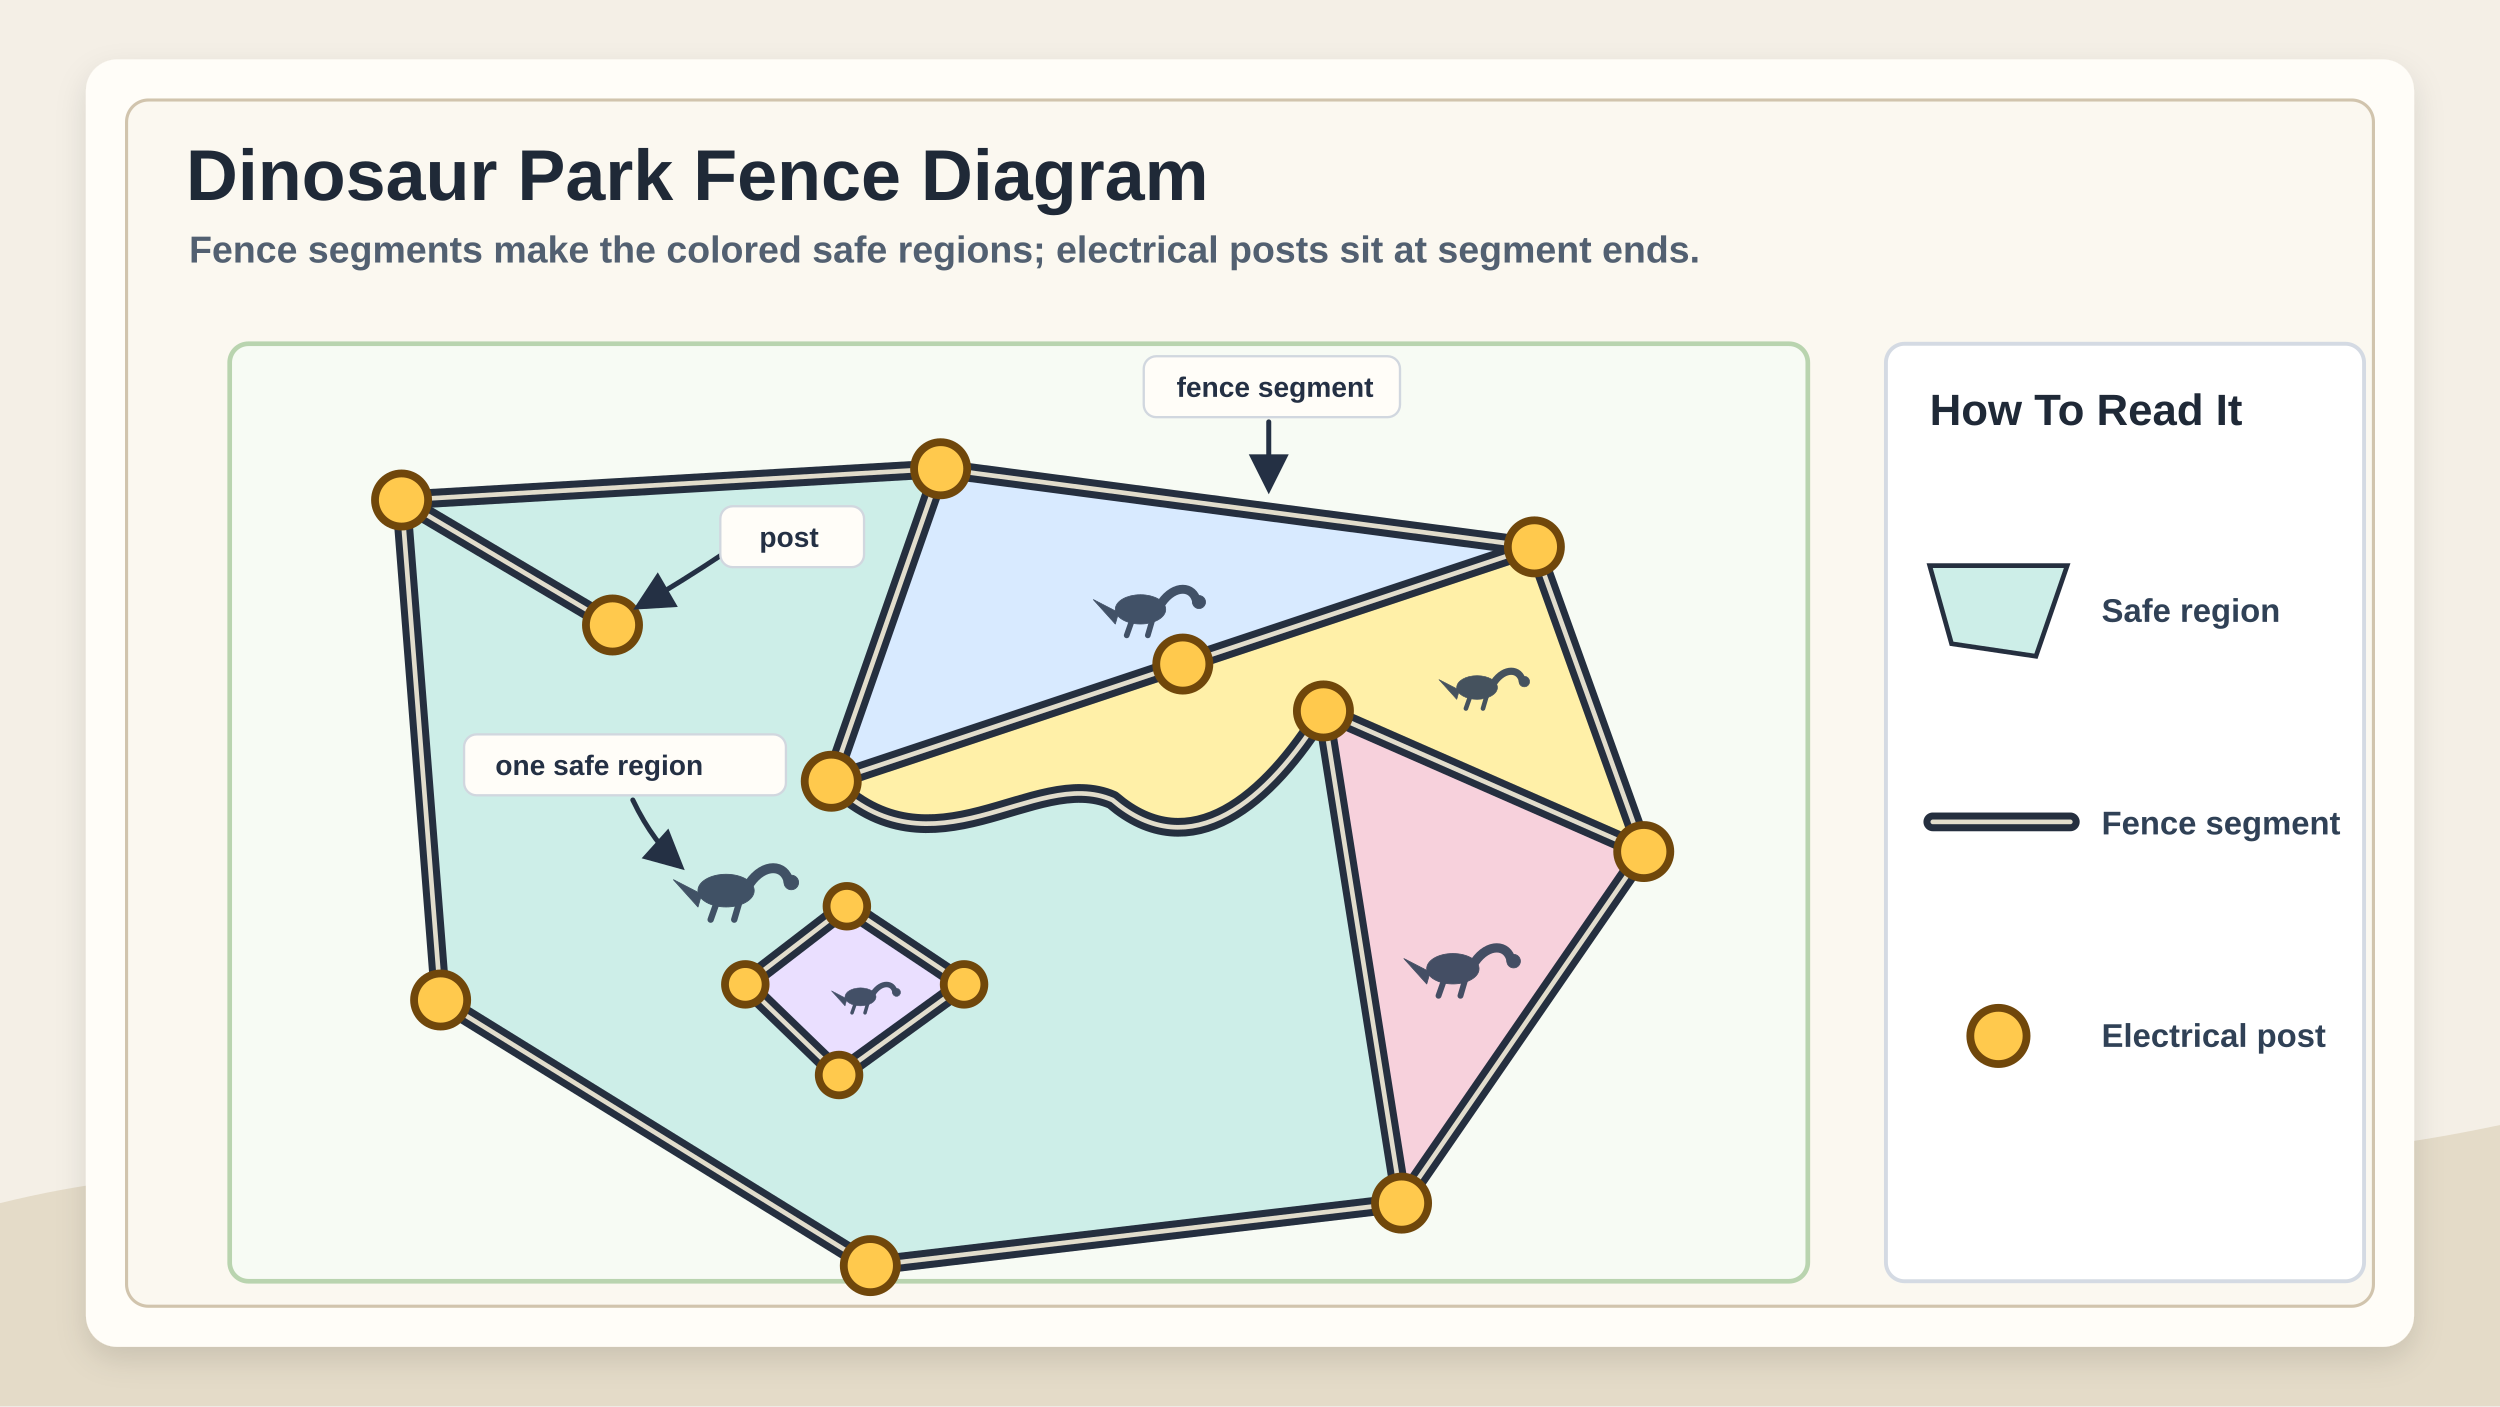
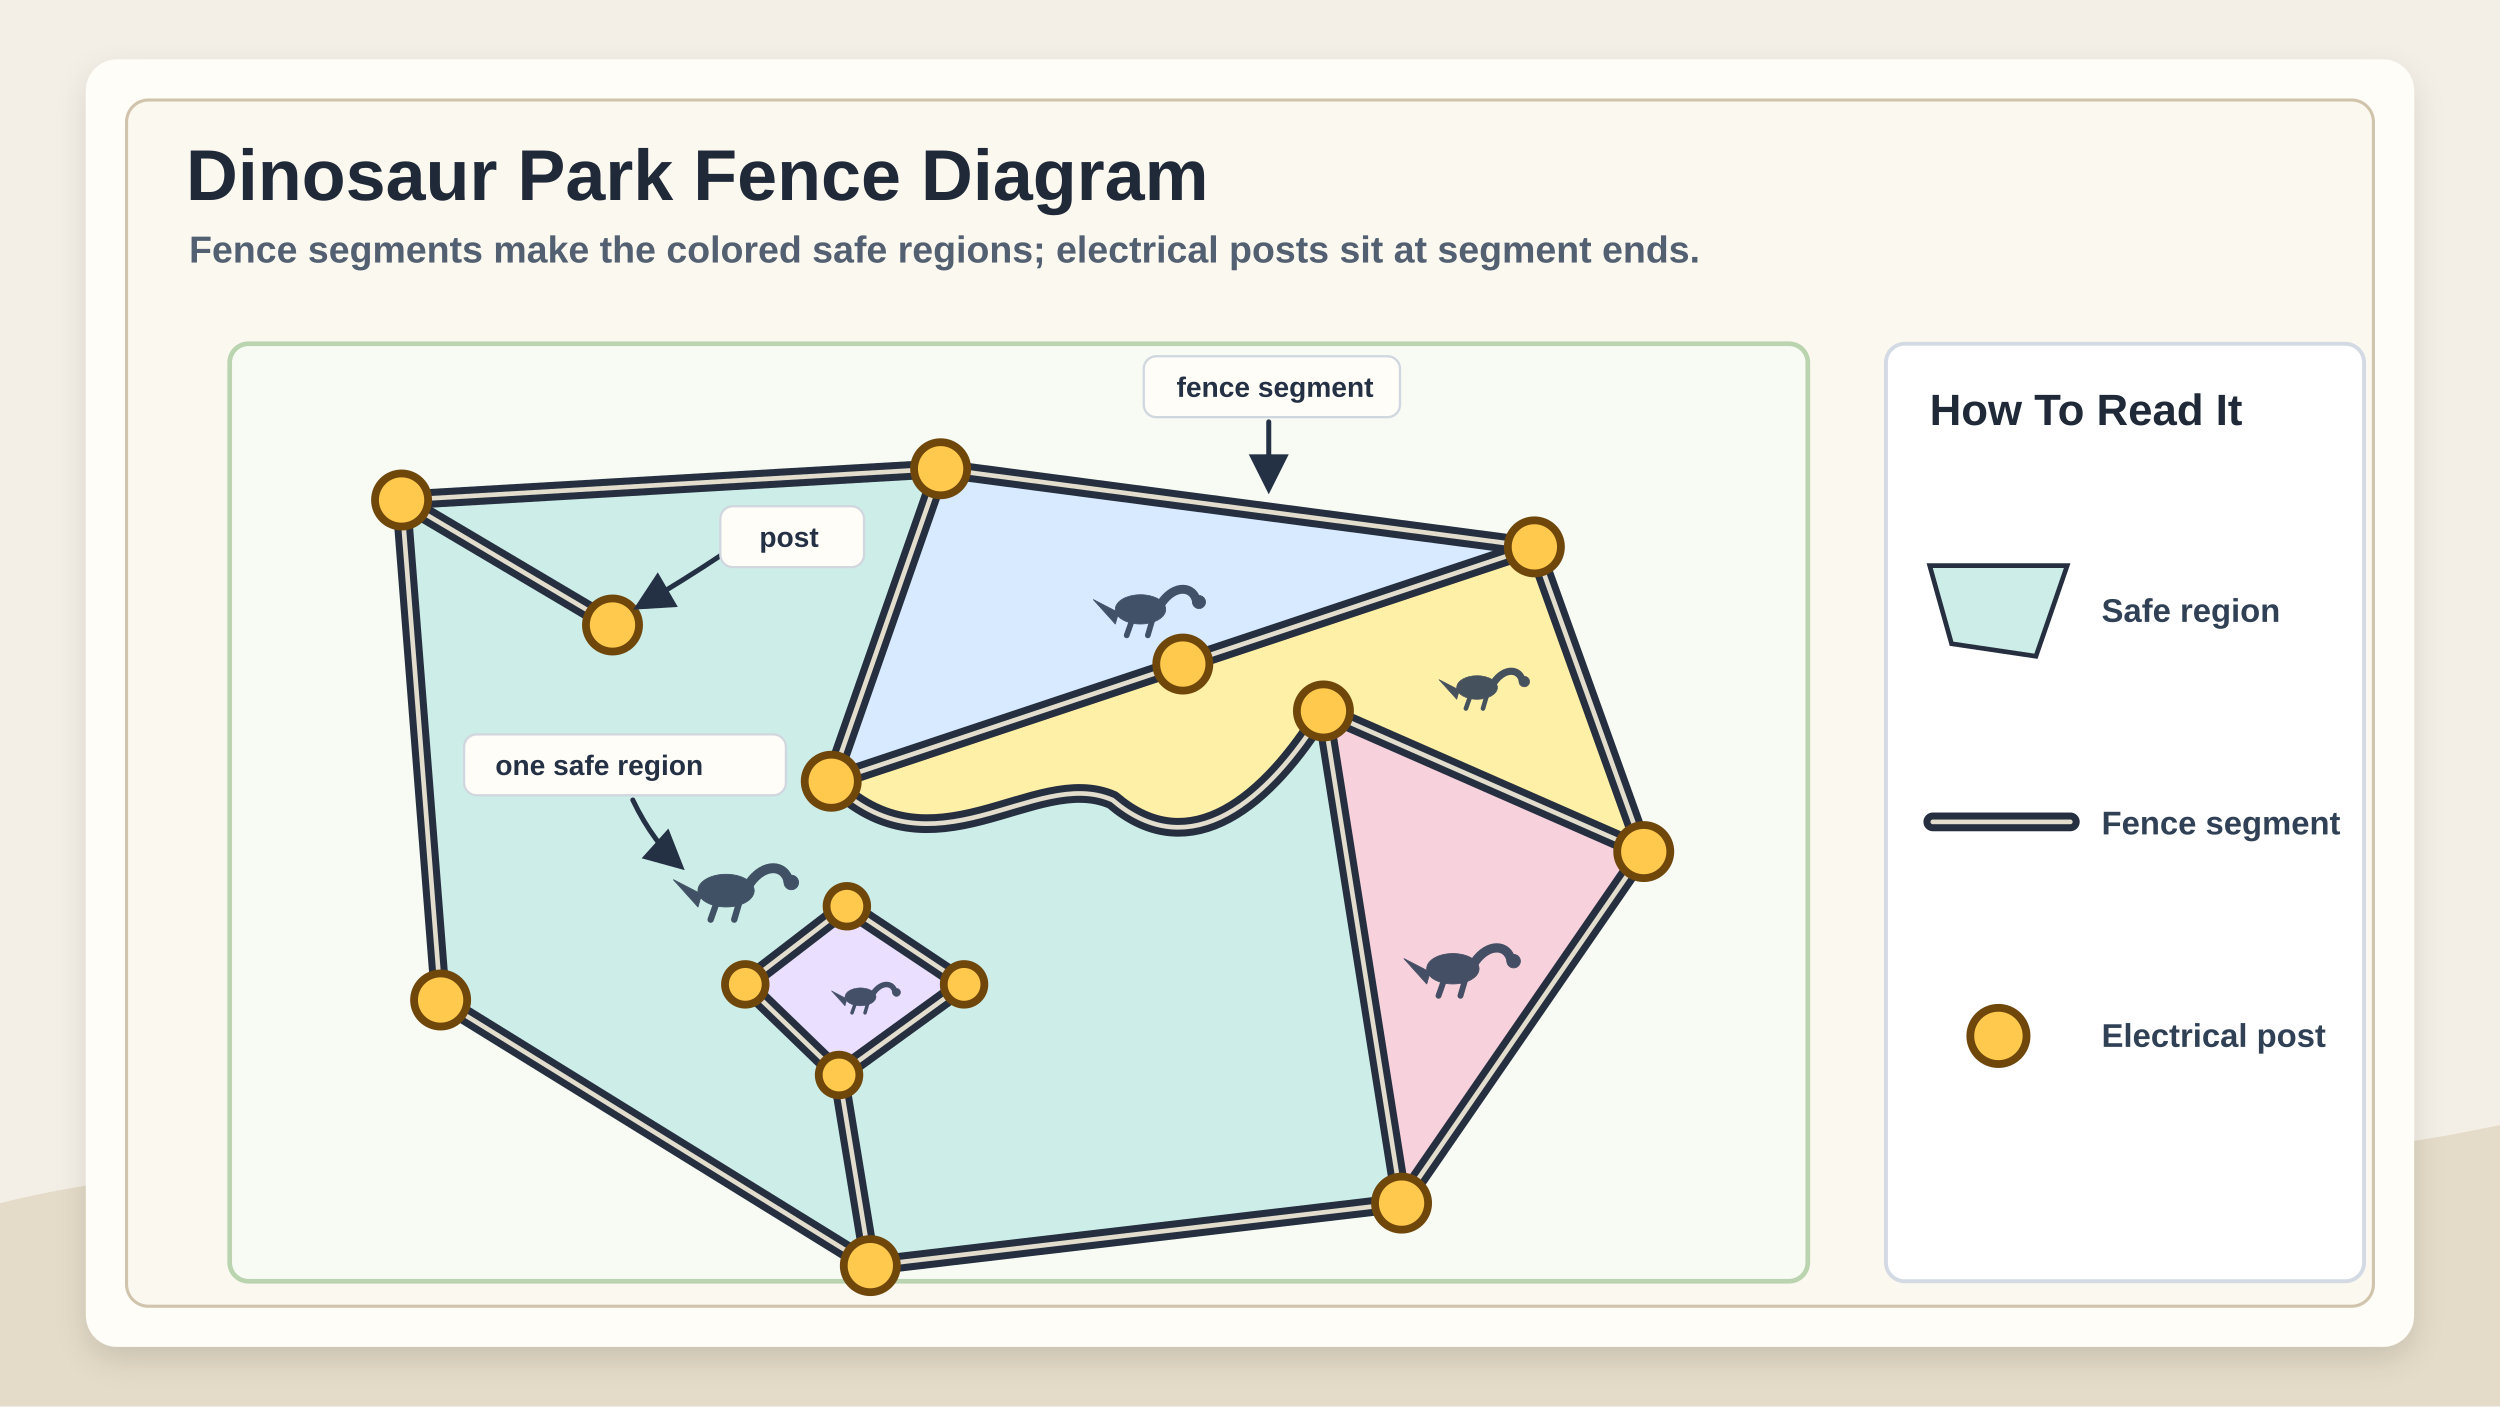
<svg xmlns="http://www.w3.org/2000/svg" width="1600" height="900" viewBox="0 0 1600 900" role="img" aria-labelledby="title desc">
  <defs>
    <style>
      .title { font: 800 46px Arial, sans-serif; fill: #1f2937; }
      .subtitle { font: 600 24px Arial, sans-serif; fill: #526071; }
      .panel-title { font: 800 28px Arial, sans-serif; fill: #1f2937; }
      .body { font: 700 21px Arial, sans-serif; fill: #304156; }
      .small { font: 600 17px Arial, sans-serif; fill: #5b6677; }
      .tag { font: 800 18px Arial, sans-serif; fill: #243044; }
      .fence { fill: none; stroke: #252f3f; stroke-width: 12; stroke-linecap: round; stroke-linejoin: round; }
      .fence-light { fill: none; stroke: #f6f0dc; stroke-width: 3; stroke-linecap: round; stroke-linejoin: round; opacity: .9; }
      .post { fill: #ffc94d; stroke: #70470b; stroke-width: 5; }
      .callout { stroke: #243044; stroke-width: 3.2; stroke-linecap: round; stroke-linejoin: round; fill: none; marker-end: url(#arrow); }
      .region-outline { fill: none; stroke: #252f3f; stroke-width: 2; opacity: .12; }
    </style>
    <marker id="arrow" viewBox="0 0 10 10" refX="8.3" refY="5" markerWidth="8" markerHeight="8" orient="auto">
      <path d="M 0 0 L 10 5 L 0 10 z" fill="#243044" />
    </marker>
    <filter id="shadow" x="-10%" y="-12%" width="120%" height="130%">
      <feDropShadow dx="0" dy="8" stdDeviation="10" flood-color="#101828" flood-opacity=".12" />
    </filter>
    <g id="dinosaur" fill="#314056" stroke="#314056" stroke-linecap="round" stroke-linejoin="round">
      <path d="M-31 4 L-62 -12 L-35 18 Z" />
      <ellipse cx="-4" cy="0" rx="31" ry="18" />
      <path d="M22 -8 C38 -31 61 -29 65 -10" fill="none" stroke-width="11" />
      <circle cx="68" cy="-9" r="8" />
      <path d="M-15 15 L-21 32 M10 15 L5 32" fill="none" stroke-width="7" />
    </g>
  </defs>
  <rect width="1600" height="900" fill="#f4efe6" />
  <path d="M0 770 C210 718 340 792 530 748 C690 711 805 790 990 745 C1188 697 1328 778 1600 720 L1600 900 L0 900 Z" fill="#e4dbc8" />
  <g transform="translate(55 38)">
    <rect width="1490" height="824" rx="20" fill="#fffdf8" filter="url(#shadow)" />
    <rect x="26" y="26" width="1438" height="772" rx="14" fill="#fbf8f0" stroke="#d1c4ad" stroke-width="2" />
    <text class="title" x="64" y="90">Dinosaur Park Fence Diagram</text>
    <text class="subtitle" x="66" y="130">Fence segments make the colored safe regions; electrical posts sit at segment ends.</text>
    <g transform="translate(92 182)">
      <rect width="1010" height="600" rx="12" fill="#f7fbf4" stroke="#b9d4af" stroke-width="3" />
      <path fill-rule="evenodd" d="M110 100 L455 80 L385 280 C450 345 515 270 565 292 C615 335 665 292 700 235 L750 550 L410 590 L135 420 Z M330 410 L395 360 L470 410 L390 468 Z" fill="#cdeee8" />
      <path d="M455 80 L835 130 L385 280 Z" fill="#d8eaff" />
      <path d="M835 130 L905 325 L700 235 C665 292 615 335 565 292 C515 270 450 345 385 280 Z" fill="#fff0a8" />
      <path d="M905 325 L750 550 L700 235 Z" fill="#f7d1dc" />
      <path d="M330 410 L395 360 L470 410 L390 468 Z" fill="#eadfff" />
      <path fill-rule="evenodd" class="region-outline" d="M110 100 L455 80 L385 280 C450 345 515 270 565 292 C615 335 665 292 700 235 L750 550 L410 590 L135 420 Z M330 410 L395 360 L470 410 L390 468 Z" />
      <path class="region-outline" d="M455 80 L835 130 L385 280 Z" />
      <path class="region-outline" d="M835 130 L905 325 L700 235 C665 292 615 335 565 292 C515 270 450 345 385 280 Z" />
      <path class="region-outline" d="M905 325 L750 550 L700 235 Z" />
      <path class="fence" d="M110 100 L455 80 L835 130 L905 325 L750 550 L410 590 L135 420 Z" />
      <path class="fence" d="M455 80 L385 280 C450 345 515 270 565 292 C615 335 665 292 700 235 L750 550" />
      <path class="fence" d="M835 130 L610 205 L385 280" />
      <path class="fence" d="M905 325 L700 235" />
      <path class="fence" d="M110 100 L245 180" />
+       <path class="fence" d="M410 590 L390 468" />
      <path class="fence" d="M330 410 L395 360 L470 410 L390 468 Z" />
      <path class="fence-light" d="M110 100 L455 80 L835 130 L905 325 L750 550 L410 590 L135 420 Z" />
      <path class="fence-light" d="M455 80 L385 280 C450 345 515 270 565 292 C615 335 665 292 700 235 L750 550" />
      <path class="fence-light" d="M835 130 L610 205 L385 280" />
      <path class="fence-light" d="M905 325 L700 235" />
      <path class="fence-light" d="M110 100 L245 180" />
+       <path class="fence-light" d="M410 590 L390 468" />
      <path class="fence-light" d="M330 410 L395 360 L470 410 L390 468 Z" />
      <circle class="post" cx="110" cy="100" r="17" />
      <circle class="post" cx="455" cy="80" r="17" />
      <circle class="post" cx="835" cy="130" r="17" />
      <circle class="post" cx="905" cy="325" r="17" />
      <circle class="post" cx="750" cy="550" r="17" />
      <circle class="post" cx="410" cy="590" r="17" />
      <circle class="post" cx="135" cy="420" r="17" />
      <circle class="post" cx="385" cy="280" r="17" />
      <circle class="post" cx="610" cy="205" r="17" />
      <circle class="post" cx="700" cy="235" r="17" />
      <circle class="post" cx="245" cy="180" r="17" />
      <circle class="post" cx="330" cy="410" r="13" />
      <circle class="post" cx="395" cy="360" r="13" />
      <circle class="post" cx="470" cy="410" r="13" />
      <circle class="post" cx="390" cy="468" r="13" />
      <g opacity=".9">
        <use href="#dinosaur" transform="translate(320 350) scale(.58)" />
        <use href="#dinosaur" transform="translate(405 418) scale(.32)" />
        <use href="#dinosaur" transform="translate(585 170) scale(.52)" />
        <use href="#dinosaur" transform="translate(800 220) scale(.42)" />
        <use href="#dinosaur" transform="translate(785 400) scale(.54)" />
      </g>
      <path class="callout" d="M258 292 C267 311 278 325 288 334" />
      <rect x="150" y="250" width="206" height="39" rx="8" fill="#fffdf8" stroke="#d1d7df" stroke-width="1.5" />
      <text class="tag" x="170" y="276">one safe region</text>
      <path class="callout" d="M665 50 L665 92" />
      <rect x="585" y="8" width="164" height="39" rx="8" fill="#fffdf8" stroke="#d1d7df" stroke-width="1.5" />
      <text class="tag" x="606" y="34">fence segment</text>
      <path class="callout" d="M315 135 C300 145 281 157 262 168" />
      <rect x="314" y="104" width="92" height="39" rx="8" fill="#fffdf8" stroke="#d1d7df" stroke-width="1.5" />
      <text class="tag" x="339" y="130">post</text>
    </g>
    <g transform="translate(1152 182)">
      <rect width="306" height="600" rx="12" fill="#ffffff" stroke="#d4dae3" stroke-width="2.5" />
      <text class="panel-title" x="28" y="52">How To Read It</text>
      <g transform="translate(28 142)">
        <path d="M0 0 L88 0 L68 58 L14 50 Z" fill="#cdeee8" stroke="#252f3f" stroke-width="3" />
        <text class="body" x="110" y="36">Safe region</text>
      </g>
      <g transform="translate(28 278)">
        <line x1="2" y1="28" x2="90" y2="28" class="fence" />
        <line x1="2" y1="28" x2="90" y2="28" class="fence-light" />
        <text class="body" x="110" y="36">Fence segment</text>
      </g>
      <g transform="translate(28 414)">
        <circle class="post" cx="44" cy="29" r="18" />
        <text class="body" x="110" y="36">Electrical post</text>
      </g>
    </g>
  </g>
</svg>
